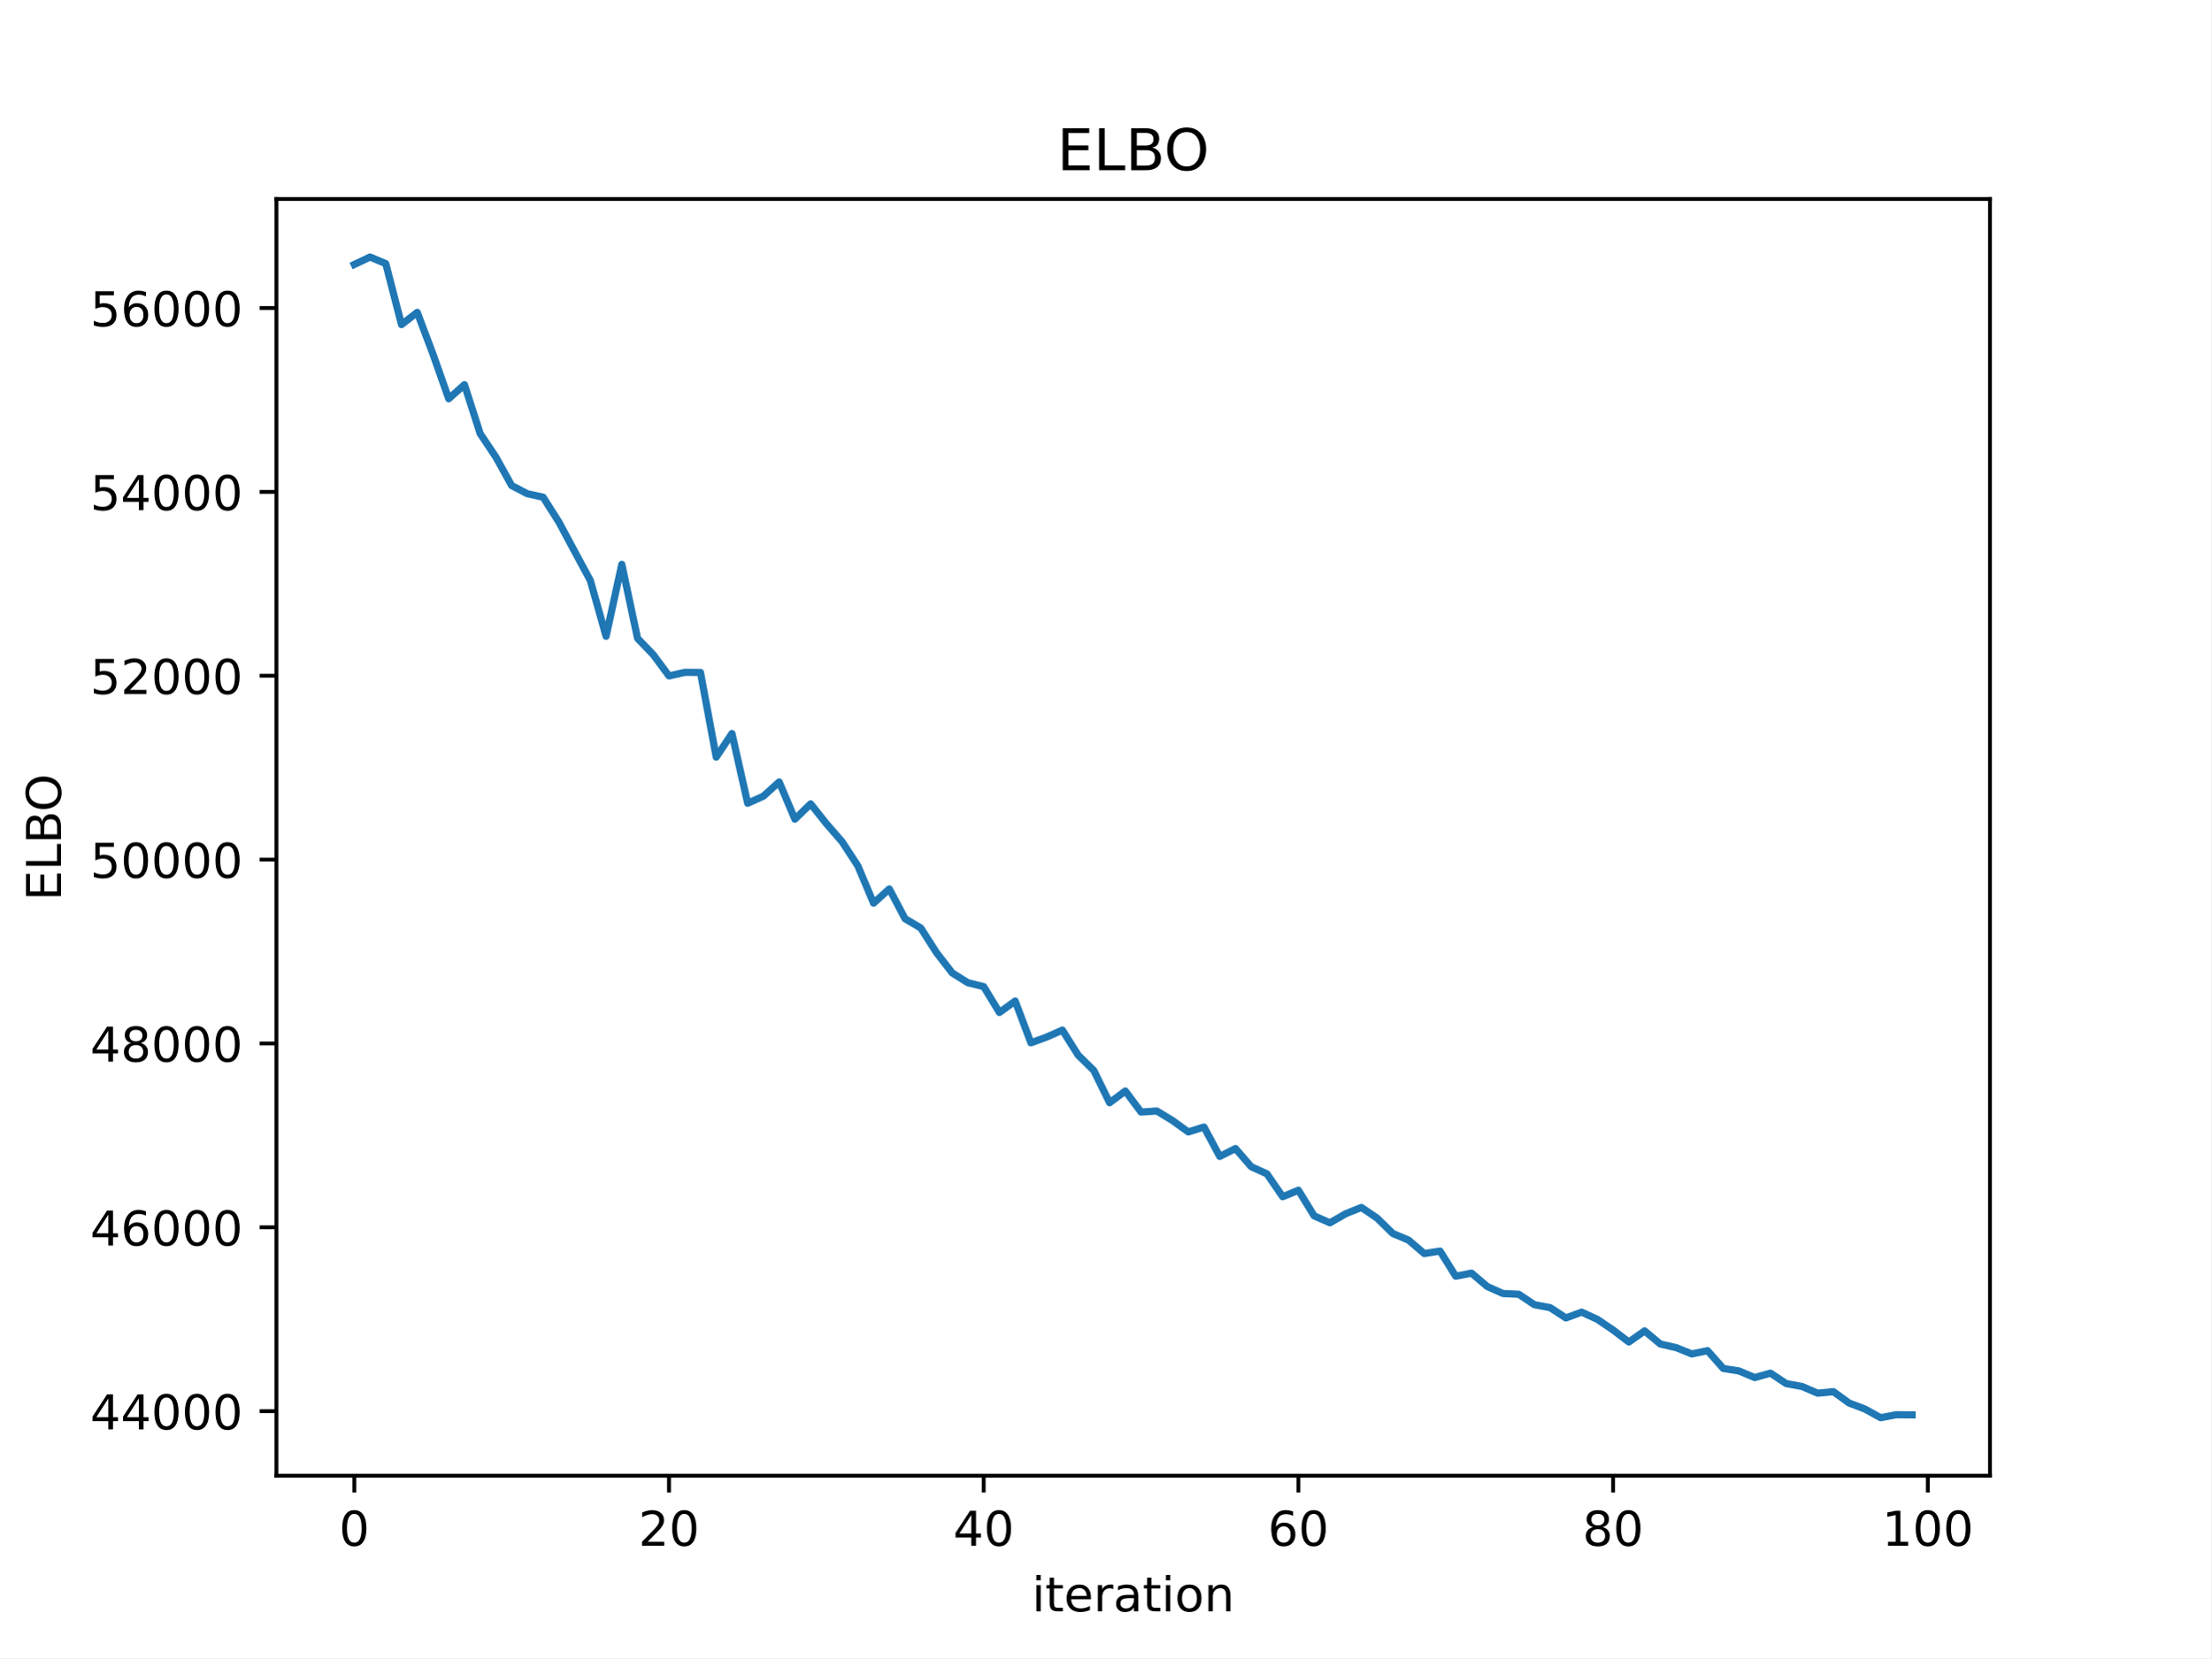
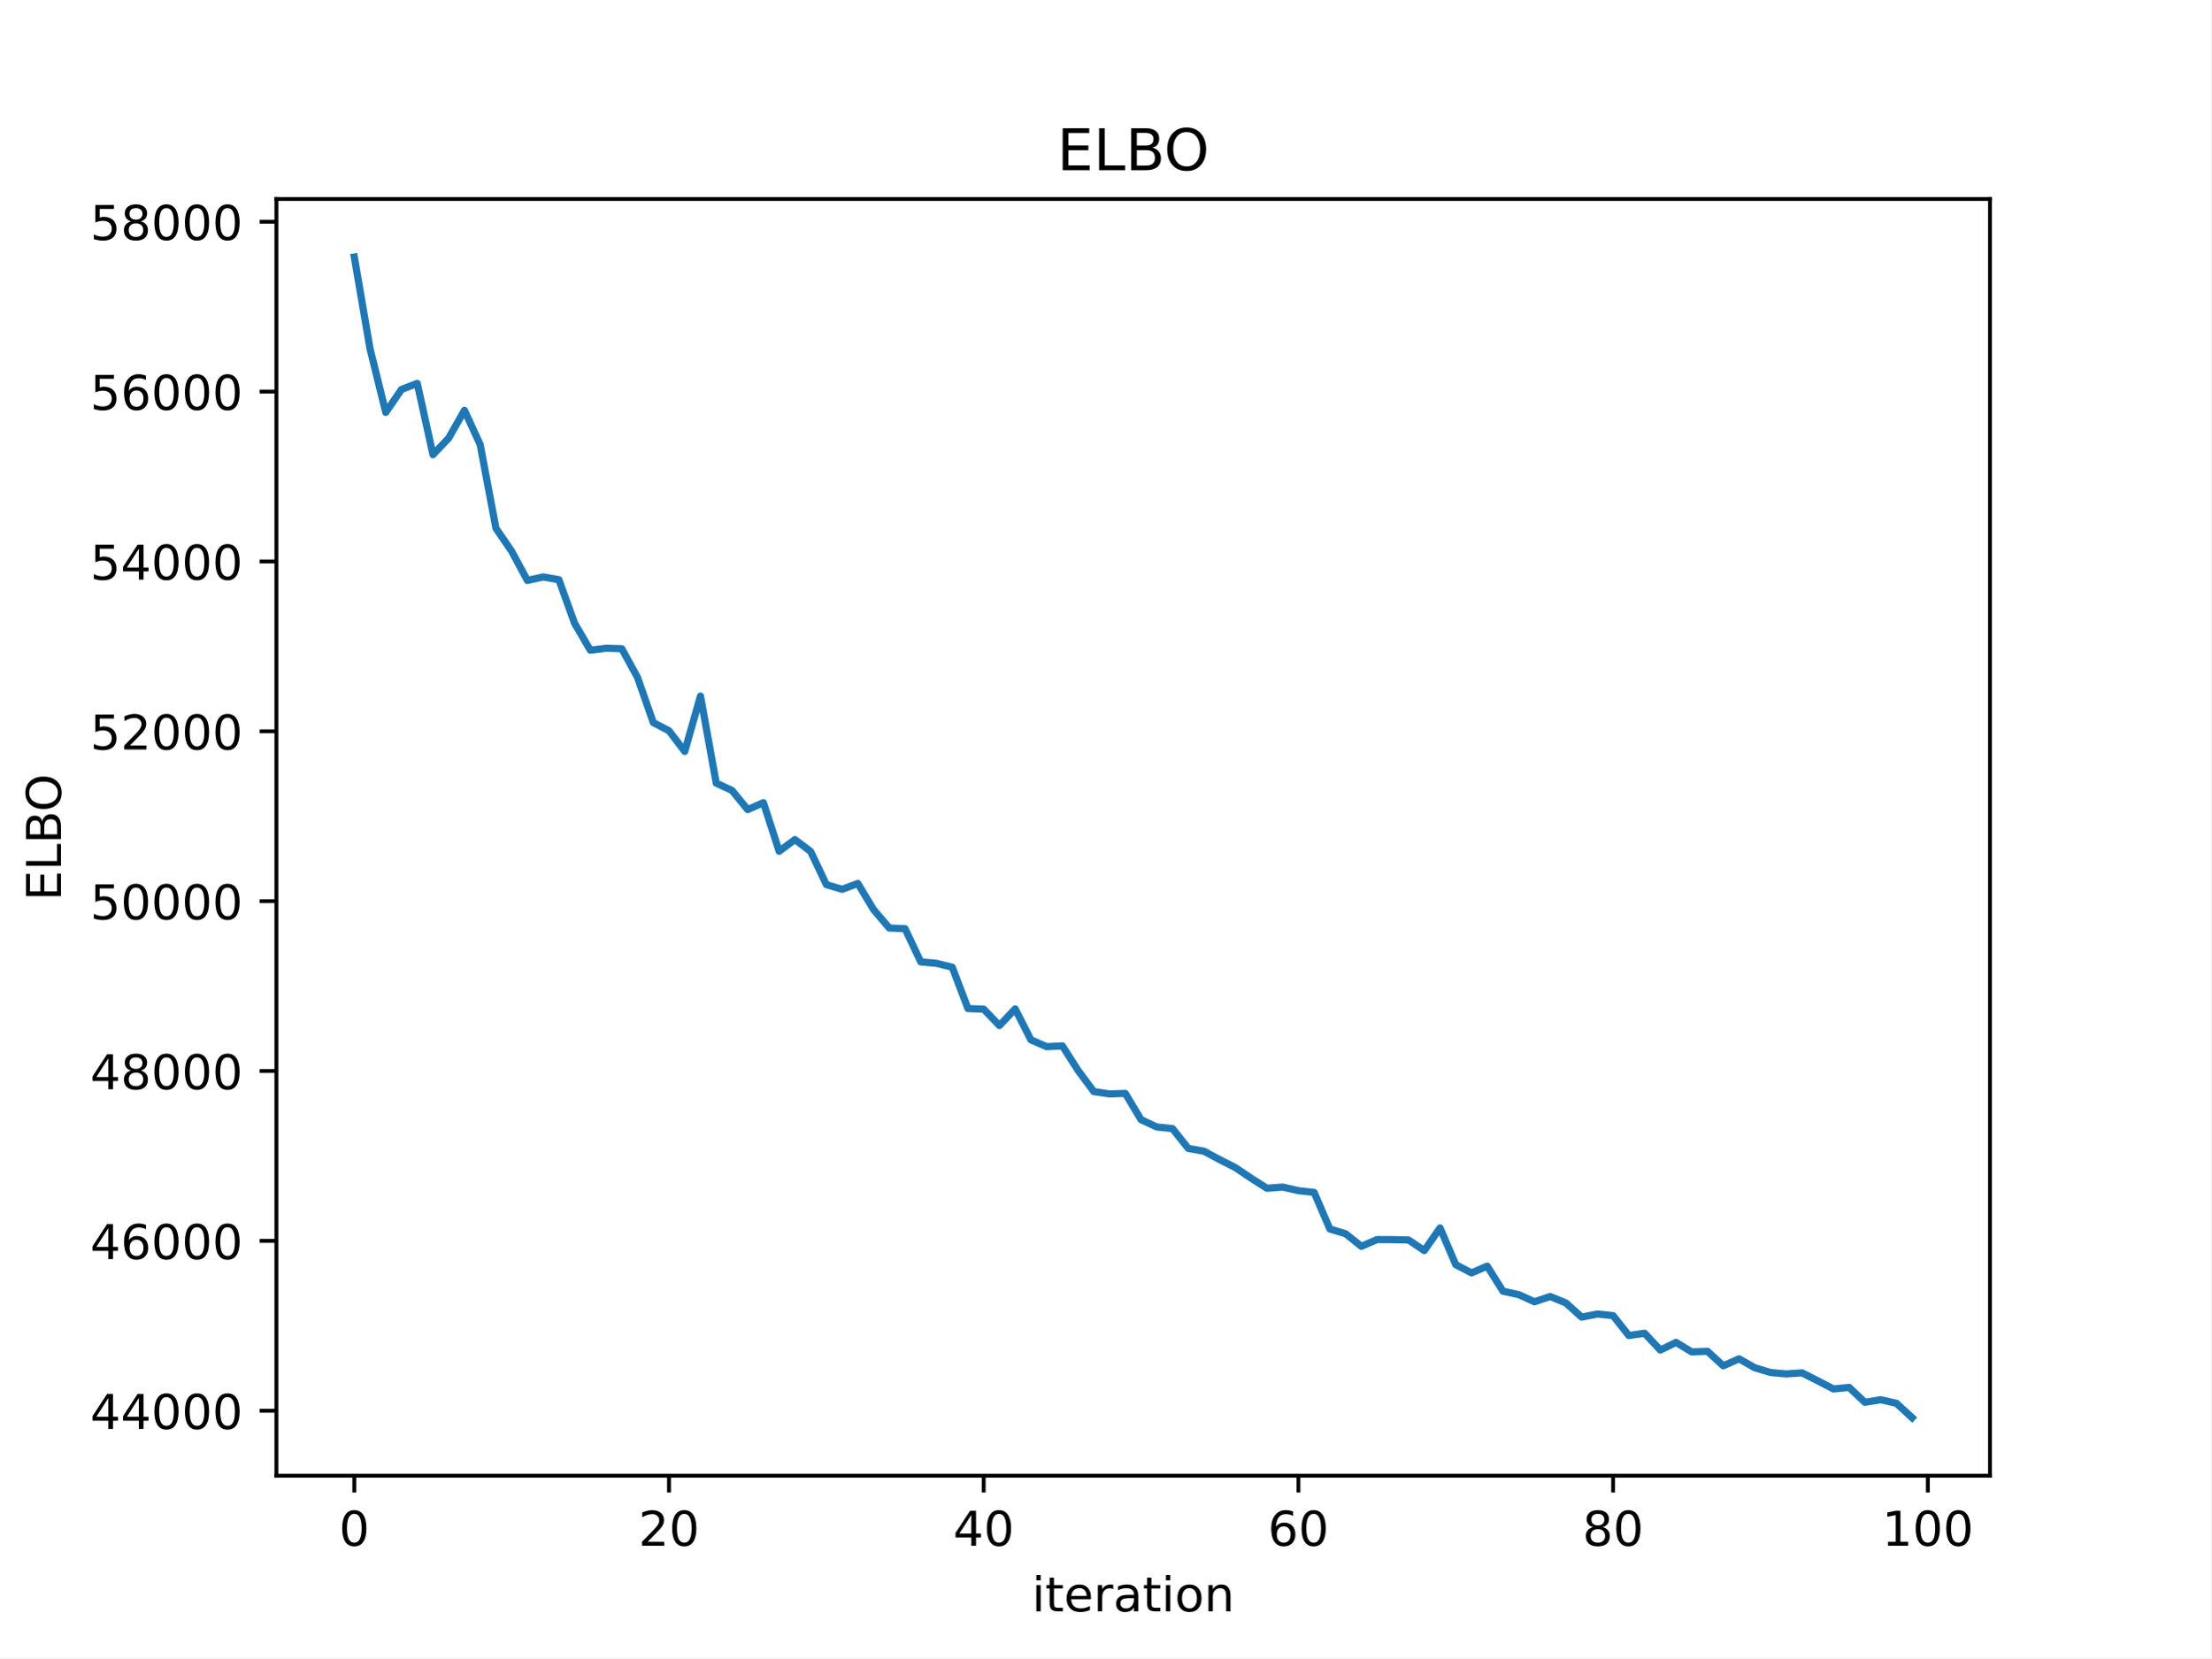
<svg xmlns="http://www.w3.org/2000/svg" xmlns:xlink="http://www.w3.org/1999/xlink" width="460.8pt" height="345.6pt" viewBox="0 0 460.8 345.6" version="1.1">
  <defs>
    <style type="text/css">*{stroke-linejoin: round; stroke-linecap: butt}</style>
  </defs>
  <g id="figure_1">
    <g id="patch_1">
      <path d="M 0 345.6  L 460.8 345.6  L 460.8 0  L 0 0  z " style="fill: #ffffff" />
    </g>
    <g id="axes_1">
      <g id="patch_2">
        <path d="M 57.6 307.584  L 414.72 307.584  L 414.72 41.472  L 57.6 41.472  z " style="fill: #ffffff" />
      </g>
      <g id="matplotlib.axis_1">
        <g id="xtick_1">
          <g id="line2d_1">
            <defs>
-               <path id="m58cd8dcac4" d="M 0 0  L 0 3.5  " style="stroke: #000000; stroke-width: 0.8" />
+               <path id="m5720ad3ce7" d="M 0 0  L 0 3.5  " style="stroke: #000000; stroke-width: 0.8" />
            </defs>
            <g>
-               <use xlink:href="#m58cd8dcac4" x="73.833" y="307.584" style="stroke: #000000; stroke-width: 0.8" />
+               <use xlink:href="#m5720ad3ce7" x="73.833" y="307.584" style="stroke: #000000; stroke-width: 0.8" />
            </g>
          </g>
          <g id="text_1">
            <g transform="translate(70.65148 322.1824) scale(0.1 -0.1)">
              <defs>
                <path id="DejaVuSans-30" d="M 2034 4250  Q 1547 4250 1301 3770  Q 1056 3291 1056 2328  Q 1056 1369 1301 889  Q 1547 409 2034 409  Q 2525 409 2770 889  Q 3016 1369 3016 2328  Q 3016 3291 2770 3770  Q 2525 4250 2034 4250  z M 2034 4750  Q 2819 4750 3233 4129  Q 3647 3509 3647 2328  Q 3647 1150 3233 529  Q 2819 -91 2034 -91  Q 1250 -91 836 529  Q 422 1150 422 2328  Q 422 3509 836 4129  Q 1250 4750 2034 4750  z " transform="scale(0.015625)" />
              </defs>
              <use xlink:href="#DejaVuSans-30" />
            </g>
          </g>
        </g>
        <g id="xtick_2">
          <g id="line2d_2">
            <g>
-               <use xlink:href="#m58cd8dcac4" x="139.42" y="307.584" style="stroke: #000000; stroke-width: 0.8" />
+               <use xlink:href="#m5720ad3ce7" x="139.42" y="307.584" style="stroke: #000000; stroke-width: 0.8" />
            </g>
          </g>
          <g id="text_2">
            <g transform="translate(133.057 322.1824) scale(0.1 -0.1)">
              <defs>
                <path id="DejaVuSans-32" d="M 1228 531  L 3431 531  L 3431 0  L 469 0  L 469 531  Q 828 903 1448 1529  Q 2069 2156 2228 2338  Q 2531 2678 2651 2914  Q 2772 3150 2772 3378  Q 2772 3750 2511 3984  Q 2250 4219 1831 4219  Q 1534 4219 1204 4116  Q 875 4013 500 3803  L 500 4441  Q 881 4594 1212 4672  Q 1544 4750 1819 4750  Q 2544 4750 2975 4387  Q 3406 4025 3406 3419  Q 3406 3131 3298 2873  Q 3191 2616 2906 2266  Q 2828 2175 2409 1742  Q 1991 1309 1228 531  z " transform="scale(0.015625)" />
              </defs>
              <use xlink:href="#DejaVuSans-32" />
              <use xlink:href="#DejaVuSans-30" transform="translate(63.62305 0)" />
            </g>
          </g>
        </g>
        <g id="xtick_3">
          <g id="line2d_3">
            <g>
-               <use xlink:href="#m58cd8dcac4" x="205.006" y="307.584" style="stroke: #000000; stroke-width: 0.8" />
+               <use xlink:href="#m5720ad3ce7" x="205.006" y="307.584" style="stroke: #000000; stroke-width: 0.8" />
            </g>
          </g>
          <g id="text_3">
            <g transform="translate(198.6438 322.1824) scale(0.1 -0.1)">
              <defs>
                <path id="DejaVuSans-34" d="M 2419 4116  L 825 1625  L 2419 1625  L 2419 4116  z M 2253 4666  L 3047 4666  L 3047 1625  L 3713 1625  L 3713 1100  L 3047 1100  L 3047 0  L 2419 0  L 2419 1100  L 313 1100  L 313 1709  L 2253 4666  z " transform="scale(0.015625)" />
              </defs>
              <use xlink:href="#DejaVuSans-34" />
              <use xlink:href="#DejaVuSans-30" transform="translate(63.62305 0)" />
            </g>
          </g>
        </g>
        <g id="xtick_4">
          <g id="line2d_4">
            <g>
-               <use xlink:href="#m58cd8dcac4" x="270.593" y="307.584" style="stroke: #000000; stroke-width: 0.8" />
+               <use xlink:href="#m5720ad3ce7" x="270.593" y="307.584" style="stroke: #000000; stroke-width: 0.8" />
            </g>
          </g>
          <g id="text_4">
            <g transform="translate(264.2306 322.1824) scale(0.1 -0.1)">
              <defs>
                <path id="DejaVuSans-36" d="M 2113 2584  Q 1688 2584 1439 2293  Q 1191 2003 1191 1497  Q 1191 994 1439 701  Q 1688 409 2113 409  Q 2538 409 2786 701  Q 3034 994 3034 1497  Q 3034 2003 2786 2293  Q 2538 2584 2113 2584  z M 3366 4563  L 3366 3988  Q 3128 4100 2886 4159  Q 2644 4219 2406 4219  Q 1781 4219 1451 3797  Q 1122 3375 1075 2522  Q 1259 2794 1537 2939  Q 1816 3084 2150 3084  Q 2853 3084 3261 2657  Q 3669 2231 3669 1497  Q 3669 778 3244 343  Q 2819 -91 2113 -91  Q 1303 -91 875 529  Q 447 1150 447 2328  Q 447 3434 972 4092  Q 1497 4750 2381 4750  Q 2619 4750 2861 4703  Q 3103 4656 3366 4563  z " transform="scale(0.015625)" />
              </defs>
              <use xlink:href="#DejaVuSans-36" />
              <use xlink:href="#DejaVuSans-30" transform="translate(63.62305 0)" />
            </g>
          </g>
        </g>
        <g id="xtick_5">
          <g id="line2d_5">
            <g>
-               <use xlink:href="#m58cd8dcac4" x="336.18" y="307.584" style="stroke: #000000; stroke-width: 0.8" />
+               <use xlink:href="#m5720ad3ce7" x="336.18" y="307.584" style="stroke: #000000; stroke-width: 0.8" />
            </g>
          </g>
          <g id="text_5">
            <g transform="translate(329.8173 322.1824) scale(0.1 -0.1)">
              <defs>
                <path id="DejaVuSans-38" d="M 2034 2216  Q 1584 2216 1326 1975  Q 1069 1734 1069 1313  Q 1069 891 1326 650  Q 1584 409 2034 409  Q 2484 409 2743 651  Q 3003 894 3003 1313  Q 3003 1734 2745 1975  Q 2488 2216 2034 2216  z M 1403 2484  Q 997 2584 770 2862  Q 544 3141 544 3541  Q 544 4100 942 4425  Q 1341 4750 2034 4750  Q 2731 4750 3128 4425  Q 3525 4100 3525 3541  Q 3525 3141 3298 2862  Q 3072 2584 2669 2484  Q 3125 2378 3379 2068  Q 3634 1759 3634 1313  Q 3634 634 3220 271  Q 2806 -91 2034 -91  Q 1263 -91 848 271  Q 434 634 434 1313  Q 434 1759 690 2068  Q 947 2378 1403 2484  z M 1172 3481  Q 1172 3119 1398 2916  Q 1625 2713 2034 2713  Q 2441 2713 2670 2916  Q 2900 3119 2900 3481  Q 2900 3844 2670 4047  Q 2441 4250 2034 4250  Q 1625 4250 1398 4047  Q 1172 3844 1172 3481  z " transform="scale(0.015625)" />
              </defs>
              <use xlink:href="#DejaVuSans-38" />
              <use xlink:href="#DejaVuSans-30" transform="translate(63.62305 0)" />
            </g>
          </g>
        </g>
        <g id="xtick_6">
          <g id="line2d_6">
            <g>
-               <use xlink:href="#m58cd8dcac4" x="401.767" y="307.584" style="stroke: #000000; stroke-width: 0.8" />
+               <use xlink:href="#m5720ad3ce7" x="401.767" y="307.584" style="stroke: #000000; stroke-width: 0.8" />
            </g>
          </g>
          <g id="text_6">
            <g transform="translate(392.2229 322.1824) scale(0.1 -0.1)">
              <defs>
                <path id="DejaVuSans-31" d="M 794 531  L 1825 531  L 1825 4091  L 703 3866  L 703 4441  L 1819 4666  L 2450 4666  L 2450 531  L 3481 531  L 3481 0  L 794 0  L 794 531  z " transform="scale(0.015625)" />
              </defs>
              <use xlink:href="#DejaVuSans-31" />
              <use xlink:href="#DejaVuSans-30" transform="translate(63.62305 0)" />
              <use xlink:href="#DejaVuSans-30" transform="translate(127.2461 0)" />
            </g>
          </g>
        </g>
        <g id="text_7">
          <g transform="translate(215.0373 335.8606) scale(0.1 -0.1)">
            <defs>
              <path id="DejaVuSans-69" d="M 603 3500  L 1178 3500  L 1178 0  L 603 0  L 603 3500  z M 603 4863  L 1178 4863  L 1178 4134  L 603 4134  L 603 4863  z " transform="scale(0.015625)" />
              <path id="DejaVuSans-74" d="M 1172 4494  L 1172 3500  L 2356 3500  L 2356 3053  L 1172 3053  L 1172 1153  Q 1172 725 1289 603  Q 1406 481 1766 481  L 2356 481  L 2356 0  L 1766 0  Q 1100 0 847 248  Q 594 497 594 1153  L 594 3053  L 172 3053  L 172 3500  L 594 3500  L 594 4494  L 1172 4494  z " transform="scale(0.015625)" />
              <path id="DejaVuSans-65" d="M 3597 1894  L 3597 1613  L 953 1613  Q 991 1019 1311 708  Q 1631 397 2203 397  Q 2534 397 2845 478  Q 3156 559 3463 722  L 3463 178  Q 3153 47 2828 -22  Q 2503 -91 2169 -91  Q 1331 -91 842 396  Q 353 884 353 1716  Q 353 2575 817 3079  Q 1281 3584 2069 3584  Q 2775 3584 3186 3129  Q 3597 2675 3597 1894  z M 3022 2063  Q 3016 2534 2758 2815  Q 2500 3097 2075 3097  Q 1594 3097 1305 2825  Q 1016 2553 972 2059  L 3022 2063  z " transform="scale(0.015625)" />
              <path id="DejaVuSans-72" d="M 2631 2963  Q 2534 3019 2420 3045  Q 2306 3072 2169 3072  Q 1681 3072 1420 2755  Q 1159 2438 1159 1844  L 1159 0  L 581 0  L 581 3500  L 1159 3500  L 1159 2956  Q 1341 3275 1631 3429  Q 1922 3584 2338 3584  Q 2397 3584 2469 3576  Q 2541 3569 2628 3553  L 2631 2963  z " transform="scale(0.015625)" />
              <path id="DejaVuSans-61" d="M 2194 1759  Q 1497 1759 1228 1600  Q 959 1441 959 1056  Q 959 750 1161 570  Q 1363 391 1709 391  Q 2188 391 2477 730  Q 2766 1069 2766 1631  L 2766 1759  L 2194 1759  z M 3341 1997  L 3341 0  L 2766 0  L 2766 531  Q 2569 213 2275 61  Q 1981 -91 1556 -91  Q 1019 -91 701 211  Q 384 513 384 1019  Q 384 1609 779 1909  Q 1175 2209 1959 2209  L 2766 2209  L 2766 2266  Q 2766 2663 2505 2880  Q 2244 3097 1772 3097  Q 1472 3097 1187 3025  Q 903 2953 641 2809  L 641 3341  Q 956 3463 1253 3523  Q 1550 3584 1831 3584  Q 2591 3584 2966 3190  Q 3341 2797 3341 1997  z " transform="scale(0.015625)" />
              <path id="DejaVuSans-6f" d="M 1959 3097  Q 1497 3097 1228 2736  Q 959 2375 959 1747  Q 959 1119 1226 758  Q 1494 397 1959 397  Q 2419 397 2687 759  Q 2956 1122 2956 1747  Q 2956 2369 2687 2733  Q 2419 3097 1959 3097  z M 1959 3584  Q 2709 3584 3137 3096  Q 3566 2609 3566 1747  Q 3566 888 3137 398  Q 2709 -91 1959 -91  Q 1206 -91 779 398  Q 353 888 353 1747  Q 353 2609 779 3096  Q 1206 3584 1959 3584  z " transform="scale(0.015625)" />
              <path id="DejaVuSans-6e" d="M 3513 2113  L 3513 0  L 2938 0  L 2938 2094  Q 2938 2591 2744 2837  Q 2550 3084 2163 3084  Q 1697 3084 1428 2787  Q 1159 2491 1159 1978  L 1159 0  L 581 0  L 581 3500  L 1159 3500  L 1159 2956  Q 1366 3272 1645 3428  Q 1925 3584 2291 3584  Q 2894 3584 3203 3211  Q 3513 2838 3513 2113  z " transform="scale(0.015625)" />
            </defs>
            <use xlink:href="#DejaVuSans-69" />
            <use xlink:href="#DejaVuSans-74" transform="translate(27.7832 0)" />
            <use xlink:href="#DejaVuSans-65" transform="translate(66.99219 0)" />
            <use xlink:href="#DejaVuSans-72" transform="translate(128.5156 0)" />
            <use xlink:href="#DejaVuSans-61" transform="translate(169.6289 0)" />
            <use xlink:href="#DejaVuSans-74" transform="translate(230.9082 0)" />
            <use xlink:href="#DejaVuSans-69" transform="translate(270.1172 0)" />
            <use xlink:href="#DejaVuSans-6f" transform="translate(297.9004 0)" />
            <use xlink:href="#DejaVuSans-6e" transform="translate(359.082 0)" />
          </g>
        </g>
      </g>
      <g id="matplotlib.axis_2">
        <g id="ytick_1">
          <g id="line2d_7">
            <defs>
-               <path id="m4059abbbb7" d="M 0 0  L -3.5 0  " style="stroke: #000000; stroke-width: 0.8" />
+               <path id="m8cd9606a56" d="M 0 0  L -3.5 0  " style="stroke: #000000; stroke-width: 0.8" />
            </defs>
            <g>
-               <use xlink:href="#m4059abbbb7" x="57.6" y="294.133" style="stroke: #000000; stroke-width: 0.8" />
+               <use xlink:href="#m8cd9606a56" x="57.6" y="294.042" style="stroke: #000000; stroke-width: 0.8" />
            </g>
          </g>
          <g id="text_8">
-             <g transform="translate(18.7875 297.9325) scale(0.1 -0.1)">
+             <g transform="translate(18.7875 297.841) scale(0.1 -0.1)">
              <use xlink:href="#DejaVuSans-34" />
              <use xlink:href="#DejaVuSans-34" transform="translate(63.62305 0)" />
              <use xlink:href="#DejaVuSans-30" transform="translate(127.2461 0)" />
              <use xlink:href="#DejaVuSans-30" transform="translate(190.8691 0)" />
              <use xlink:href="#DejaVuSans-30" transform="translate(254.4922 0)" />
            </g>
          </g>
        </g>
        <g id="ytick_2">
          <g id="line2d_8">
            <g>
-               <use xlink:href="#m4059abbbb7" x="57.6" y="255.811" style="stroke: #000000; stroke-width: 0.8" />
+               <use xlink:href="#m8cd9606a56" x="57.6" y="258.637" style="stroke: #000000; stroke-width: 0.8" />
            </g>
          </g>
          <g id="text_9">
-             <g transform="translate(18.7875 259.6098) scale(0.1 -0.1)">
+             <g transform="translate(18.7875 262.4366) scale(0.1 -0.1)">
              <use xlink:href="#DejaVuSans-34" />
              <use xlink:href="#DejaVuSans-36" transform="translate(63.62305 0)" />
              <use xlink:href="#DejaVuSans-30" transform="translate(127.2461 0)" />
              <use xlink:href="#DejaVuSans-30" transform="translate(190.8691 0)" />
              <use xlink:href="#DejaVuSans-30" transform="translate(254.4922 0)" />
            </g>
          </g>
        </g>
        <g id="ytick_3">
          <g id="line2d_9">
            <g>
-               <use xlink:href="#m4059abbbb7" x="57.6" y="217.488" style="stroke: #000000; stroke-width: 0.8" />
+               <use xlink:href="#m8cd9606a56" x="57.6" y="223.233" style="stroke: #000000; stroke-width: 0.8" />
            </g>
          </g>
          <g id="text_10">
-             <g transform="translate(18.7875 221.2872) scale(0.1 -0.1)">
+             <g transform="translate(18.7875 227.0321) scale(0.1 -0.1)">
              <use xlink:href="#DejaVuSans-34" />
              <use xlink:href="#DejaVuSans-38" transform="translate(63.62305 0)" />
              <use xlink:href="#DejaVuSans-30" transform="translate(127.2461 0)" />
              <use xlink:href="#DejaVuSans-30" transform="translate(190.8691 0)" />
              <use xlink:href="#DejaVuSans-30" transform="translate(254.4922 0)" />
            </g>
          </g>
        </g>
        <g id="ytick_4">
          <g id="line2d_10">
            <g>
-               <use xlink:href="#m4059abbbb7" x="57.6" y="179.165" style="stroke: #000000; stroke-width: 0.8" />
+               <use xlink:href="#m8cd9606a56" x="57.6" y="187.828" style="stroke: #000000; stroke-width: 0.8" />
            </g>
          </g>
          <g id="text_11">
-             <g transform="translate(18.7875 182.9646) scale(0.1 -0.1)">
+             <g transform="translate(18.7875 191.6277) scale(0.1 -0.1)">
              <defs>
                <path id="DejaVuSans-35" d="M 691 4666  L 3169 4666  L 3169 4134  L 1269 4134  L 1269 2991  Q 1406 3038 1543 3061  Q 1681 3084 1819 3084  Q 2600 3084 3056 2656  Q 3513 2228 3513 1497  Q 3513 744 3044 326  Q 2575 -91 1722 -91  Q 1428 -91 1123 -41  Q 819 9 494 109  L 494 744  Q 775 591 1075 516  Q 1375 441 1709 441  Q 2250 441 2565 725  Q 2881 1009 2881 1497  Q 2881 1984 2565 2268  Q 2250 2553 1709 2553  Q 1456 2553 1204 2497  Q 953 2441 691 2322  L 691 4666  z " transform="scale(0.015625)" />
              </defs>
              <use xlink:href="#DejaVuSans-35" />
              <use xlink:href="#DejaVuSans-30" transform="translate(63.62305 0)" />
              <use xlink:href="#DejaVuSans-30" transform="translate(127.2461 0)" />
              <use xlink:href="#DejaVuSans-30" transform="translate(190.8691 0)" />
              <use xlink:href="#DejaVuSans-30" transform="translate(254.4922 0)" />
            </g>
          </g>
        </g>
        <g id="ytick_5">
          <g id="line2d_11">
            <g>
-               <use xlink:href="#m4059abbbb7" x="57.6" y="140.843" style="stroke: #000000; stroke-width: 0.8" />
+               <use xlink:href="#m8cd9606a56" x="57.6" y="152.424" style="stroke: #000000; stroke-width: 0.8" />
            </g>
          </g>
          <g id="text_12">
-             <g transform="translate(18.7875 144.642) scale(0.1 -0.1)">
+             <g transform="translate(18.7875 156.2233) scale(0.1 -0.1)">
              <use xlink:href="#DejaVuSans-35" />
              <use xlink:href="#DejaVuSans-32" transform="translate(63.62305 0)" />
              <use xlink:href="#DejaVuSans-30" transform="translate(127.2461 0)" />
              <use xlink:href="#DejaVuSans-30" transform="translate(190.8691 0)" />
              <use xlink:href="#DejaVuSans-30" transform="translate(254.4922 0)" />
            </g>
          </g>
        </g>
        <g id="ytick_6">
          <g id="line2d_12">
            <g>
-               <use xlink:href="#m4059abbbb7" x="57.6" y="102.52" style="stroke: #000000; stroke-width: 0.8" />
+               <use xlink:href="#m8cd9606a56" x="57.6" y="117.02" style="stroke: #000000; stroke-width: 0.8" />
            </g>
          </g>
          <g id="text_13">
-             <g transform="translate(18.7875 106.3194) scale(0.1 -0.1)">
+             <g transform="translate(18.7875 120.8188) scale(0.1 -0.1)">
              <use xlink:href="#DejaVuSans-35" />
              <use xlink:href="#DejaVuSans-34" transform="translate(63.62305 0)" />
              <use xlink:href="#DejaVuSans-30" transform="translate(127.2461 0)" />
              <use xlink:href="#DejaVuSans-30" transform="translate(190.8691 0)" />
              <use xlink:href="#DejaVuSans-30" transform="translate(254.4922 0)" />
            </g>
          </g>
        </g>
        <g id="ytick_7">
          <g id="line2d_13">
            <g>
-               <use xlink:href="#m4059abbbb7" x="57.6" y="64.198" style="stroke: #000000; stroke-width: 0.8" />
+               <use xlink:href="#m8cd9606a56" x="57.6" y="81.615" style="stroke: #000000; stroke-width: 0.8" />
            </g>
          </g>
          <g id="text_14">
-             <g transform="translate(18.7875 67.99673) scale(0.1 -0.1)">
+             <g transform="translate(18.7875 85.41438) scale(0.1 -0.1)">
              <use xlink:href="#DejaVuSans-35" />
              <use xlink:href="#DejaVuSans-36" transform="translate(63.62305 0)" />
              <use xlink:href="#DejaVuSans-30" transform="translate(127.2461 0)" />
              <use xlink:href="#DejaVuSans-30" transform="translate(190.8691 0)" />
              <use xlink:href="#DejaVuSans-30" transform="translate(254.4922 0)" />
            </g>
          </g>
        </g>
-         <g id="text_15">
+         <g id="ytick_8">
+           <g id="line2d_14">
+             <g>
+               <use xlink:href="#m8cd9606a56" x="57.6" y="46.211" style="stroke: #000000; stroke-width: 0.8" />
+             </g>
+           </g>
+           <g id="text_15">
+             <g transform="translate(18.7875 50.00994) scale(0.1 -0.1)">
+               <use xlink:href="#DejaVuSans-35" />
+               <use xlink:href="#DejaVuSans-38" transform="translate(63.62305 0)" />
+               <use xlink:href="#DejaVuSans-30" transform="translate(127.2461 0)" />
+               <use xlink:href="#DejaVuSans-30" transform="translate(190.8691 0)" />
+               <use xlink:href="#DejaVuSans-30" transform="translate(254.4922 0)" />
+             </g>
+           </g>
+         </g>
+         <g id="text_16">
          <g transform="translate(12.70781 187.7522) rotate(-90) scale(0.1 -0.1)">
            <defs>
              <path id="DejaVuSans-45" d="M 628 4666  L 3578 4666  L 3578 4134  L 1259 4134  L 1259 2753  L 3481 2753  L 3481 2222  L 1259 2222  L 1259 531  L 3634 531  L 3634 0  L 628 0  L 628 4666  z " transform="scale(0.015625)" />
              <path id="DejaVuSans-4c" d="M 628 4666  L 1259 4666  L 1259 531  L 3531 531  L 3531 0  L 628 0  L 628 4666  z " transform="scale(0.015625)" />
              <path id="DejaVuSans-42" d="M 1259 2228  L 1259 519  L 2272 519  Q 2781 519 3026 730  Q 3272 941 3272 1375  Q 3272 1813 3026 2020  Q 2781 2228 2272 2228  L 1259 2228  z M 1259 4147  L 1259 2741  L 2194 2741  Q 2656 2741 2882 2914  Q 3109 3088 3109 3444  Q 3109 3797 2882 3972  Q 2656 4147 2194 4147  L 1259 4147  z M 628 4666  L 2241 4666  Q 2963 4666 3353 4366  Q 3744 4066 3744 3513  Q 3744 3084 3544 2831  Q 3344 2578 2956 2516  Q 3422 2416 3680 2098  Q 3938 1781 3938 1306  Q 3938 681 3513 340  Q 3088 0 2303 0  L 628 0  L 628 4666  z " transform="scale(0.015625)" />
              <path id="DejaVuSans-4f" d="M 2522 4238  Q 1834 4238 1429 3725  Q 1025 3213 1025 2328  Q 1025 1447 1429 934  Q 1834 422 2522 422  Q 3209 422 3611 934  Q 4013 1447 4013 2328  Q 4013 3213 3611 3725  Q 3209 4238 2522 4238  z M 2522 4750  Q 3503 4750 4090 4092  Q 4678 3434 4678 2328  Q 4678 1225 4090 567  Q 3503 -91 2522 -91  Q 1538 -91 948 565  Q 359 1222 359 2328  Q 359 3434 948 4092  Q 1538 4750 2522 4750  z " transform="scale(0.015625)" />
            </defs>
            <use xlink:href="#DejaVuSans-45" />
            <use xlink:href="#DejaVuSans-4c" transform="translate(63.18359 0)" />
            <use xlink:href="#DejaVuSans-42" transform="translate(118.8965 0)" />
            <use xlink:href="#DejaVuSans-4f" transform="translate(185.75 0)" />
          </g>
        </g>
      </g>
-       <g id="line2d_14">
-         <path d="M 73.833 55.128  L 77.112 53.568  L 80.391 54.941  L 83.671 67.654  L 86.95 65.107  L 90.229 73.806  L 93.509 83.106  L 96.788 80.178  L 100.067 90.377  L 103.347 95.283  L 106.626 101.206  L 109.905 102.907  L 113.185 103.628  L 116.464 108.801  L 119.743 114.92  L 123.023 120.991  L 126.302 132.618  L 129.581 117.626  L 132.861 133.047  L 136.14 136.455  L 139.42 140.882  L 142.699 140.138  L 145.978 140.163  L 149.258 157.805  L 152.537 152.889  L 155.816 167.43  L 159.096 165.945  L 162.375 162.976  L 165.654 170.746  L 168.934 167.549  L 172.213 171.666  L 175.492 175.442  L 178.772 180.468  L 182.051 188.248  L 185.33 185.277  L 188.61 191.482  L 191.889 193.421  L 195.168 198.56  L 198.448 202.794  L 201.727 204.845  L 205.006 205.644  L 208.286 211.03  L 211.565 208.647  L 214.844 217.356  L 218.124 216.161  L 221.403 214.709  L 224.682 219.914  L 227.962 223.137  L 231.241 229.843  L 234.52 227.403  L 237.8 231.79  L 241.079 231.566  L 244.358 233.561  L 247.638 235.932  L 250.917 234.912  L 254.196 241.039  L 257.476 239.394  L 260.755 243.181  L 264.034 244.664  L 267.314 249.434  L 270.593 248.084  L 273.872 253.421  L 277.152 254.875  L 280.431 252.988  L 283.71 251.672  L 286.99 253.891  L 290.269 257.102  L 293.548 258.48  L 296.828 261.29  L 300.107 260.761  L 303.386 266.013  L 306.666 265.36  L 309.945 268.146  L 313.224 269.611  L 316.504 269.761  L 319.783 271.949  L 323.062 272.563  L 326.342 274.704  L 329.621 273.495  L 332.9 274.997  L 336.18 277.222  L 339.459 279.718  L 342.739 277.406  L 346.018 280.138  L 349.297 280.884  L 352.577 282.203  L 355.856 281.52  L 359.135 285.232  L 362.415 285.749  L 365.694 287.133  L 368.973 286.208  L 372.253 288.382  L 375.532 288.984  L 378.811 290.387  L 382.091 290.069  L 385.37 292.444  L 388.649 293.687  L 391.929 295.488  L 395.208 294.872  L 398.487 294.904  " clip-path="url(#p2129cbd35c)" style="fill: none; stroke: #1f77b4; stroke-width: 1.5; stroke-linecap: square" />
+       <g id="line2d_15">
+         <path d="M 73.833 53.568  L 77.112 72.709  L 80.391 85.951  L 83.671 81.165  L 86.95 79.906  L 90.229 94.764  L 93.509 91.309  L 96.788 85.523  L 100.067 92.677  L 103.347 110.106  L 106.626 114.892  L 109.905 120.987  L 113.185 120.248  L 116.464 120.827  L 119.743 129.914  L 123.023 135.518  L 126.302 135.116  L 129.581 135.21  L 132.861 141.211  L 136.14 150.601  L 139.42 152.315  L 142.699 156.622  L 145.978 145.084  L 149.258 163.236  L 152.537 164.738  L 155.816 168.743  L 159.096 167.299  L 162.375 177.436  L 165.654 174.989  L 168.934 177.466  L 172.213 184.381  L 175.492 185.362  L 178.772 184.144  L 182.051 189.591  L 185.33 193.43  L 188.61 193.564  L 191.889 200.489  L 195.168 200.788  L 198.448 201.597  L 201.727 210.222  L 205.006 210.343  L 208.286 213.757  L 211.565 210.284  L 214.844 216.739  L 218.124 218.165  L 221.403 217.999  L 224.682 223.125  L 227.962 227.533  L 231.241 228.006  L 234.52 227.9  L 237.8 233.379  L 241.079 234.899  L 244.358 235.243  L 247.638 239.372  L 250.917 239.953  L 254.196 241.714  L 257.476 243.381  L 260.755 245.593  L 264.034 247.67  L 267.314 247.423  L 270.593 248.176  L 273.872 248.54  L 277.152 256.17  L 280.431 257.151  L 283.71 259.778  L 286.99 258.358  L 290.269 258.376  L 293.548 258.451  L 296.828 260.662  L 300.107 255.938  L 303.386 263.603  L 306.666 265.31  L 309.945 263.909  L 313.224 269.133  L 316.504 269.844  L 319.783 271.331  L 323.062 270.237  L 326.342 271.576  L 329.621 274.534  L 332.9 273.886  L 336.18 274.225  L 339.459 278.37  L 342.739 277.893  L 346.018 281.393  L 349.297 279.805  L 352.577 281.785  L 355.856 281.665  L 359.135 284.678  L 362.415 283.224  L 365.694 285.081  L 368.973 286.07  L 372.253 286.376  L 375.532 286.144  L 378.811 287.792  L 382.091 289.504  L 385.37 289.183  L 388.649 292.284  L 391.929 291.743  L 395.208 292.484  L 398.487 295.488  " clip-path="url(#p65c257494d)" style="fill: none; stroke: #1f77b4; stroke-width: 1.5; stroke-linecap: square" />
      </g>
      <g id="patch_3">
        <path d="M 57.6 307.584  L 57.6 41.472  " style="fill: none; stroke: #000000; stroke-width: 0.8; stroke-linejoin: miter; stroke-linecap: square" />
      </g>
      <g id="patch_4">
        <path d="M 414.72 307.584  L 414.72 41.472  " style="fill: none; stroke: #000000; stroke-width: 0.8; stroke-linejoin: miter; stroke-linecap: square" />
      </g>
      <g id="patch_5">
        <path d="M 57.6 307.584  L 414.72 307.584  " style="fill: none; stroke: #000000; stroke-width: 0.8; stroke-linejoin: miter; stroke-linecap: square" />
      </g>
      <g id="patch_6">
        <path d="M 57.6 41.472  L 414.72 41.472  " style="fill: none; stroke: #000000; stroke-width: 0.8; stroke-linejoin: miter; stroke-linecap: square" />
      </g>
-       <g id="text_16">
+       <g id="text_17">
        <g transform="translate(220.2909 35.472) scale(0.12 -0.12)">
          <use xlink:href="#DejaVuSans-45" />
          <use xlink:href="#DejaVuSans-4c" transform="translate(63.18359 0)" />
          <use xlink:href="#DejaVuSans-42" transform="translate(118.8965 0)" />
          <use xlink:href="#DejaVuSans-4f" transform="translate(185.75 0)" />
        </g>
      </g>
    </g>
  </g>
  <defs>
-     <clipPath id="p2129cbd35c">
+     <clipPath id="p65c257494d">
      <rect x="57.6" y="41.472" width="357.12" height="266.112" />
    </clipPath>
  </defs>
</svg>
